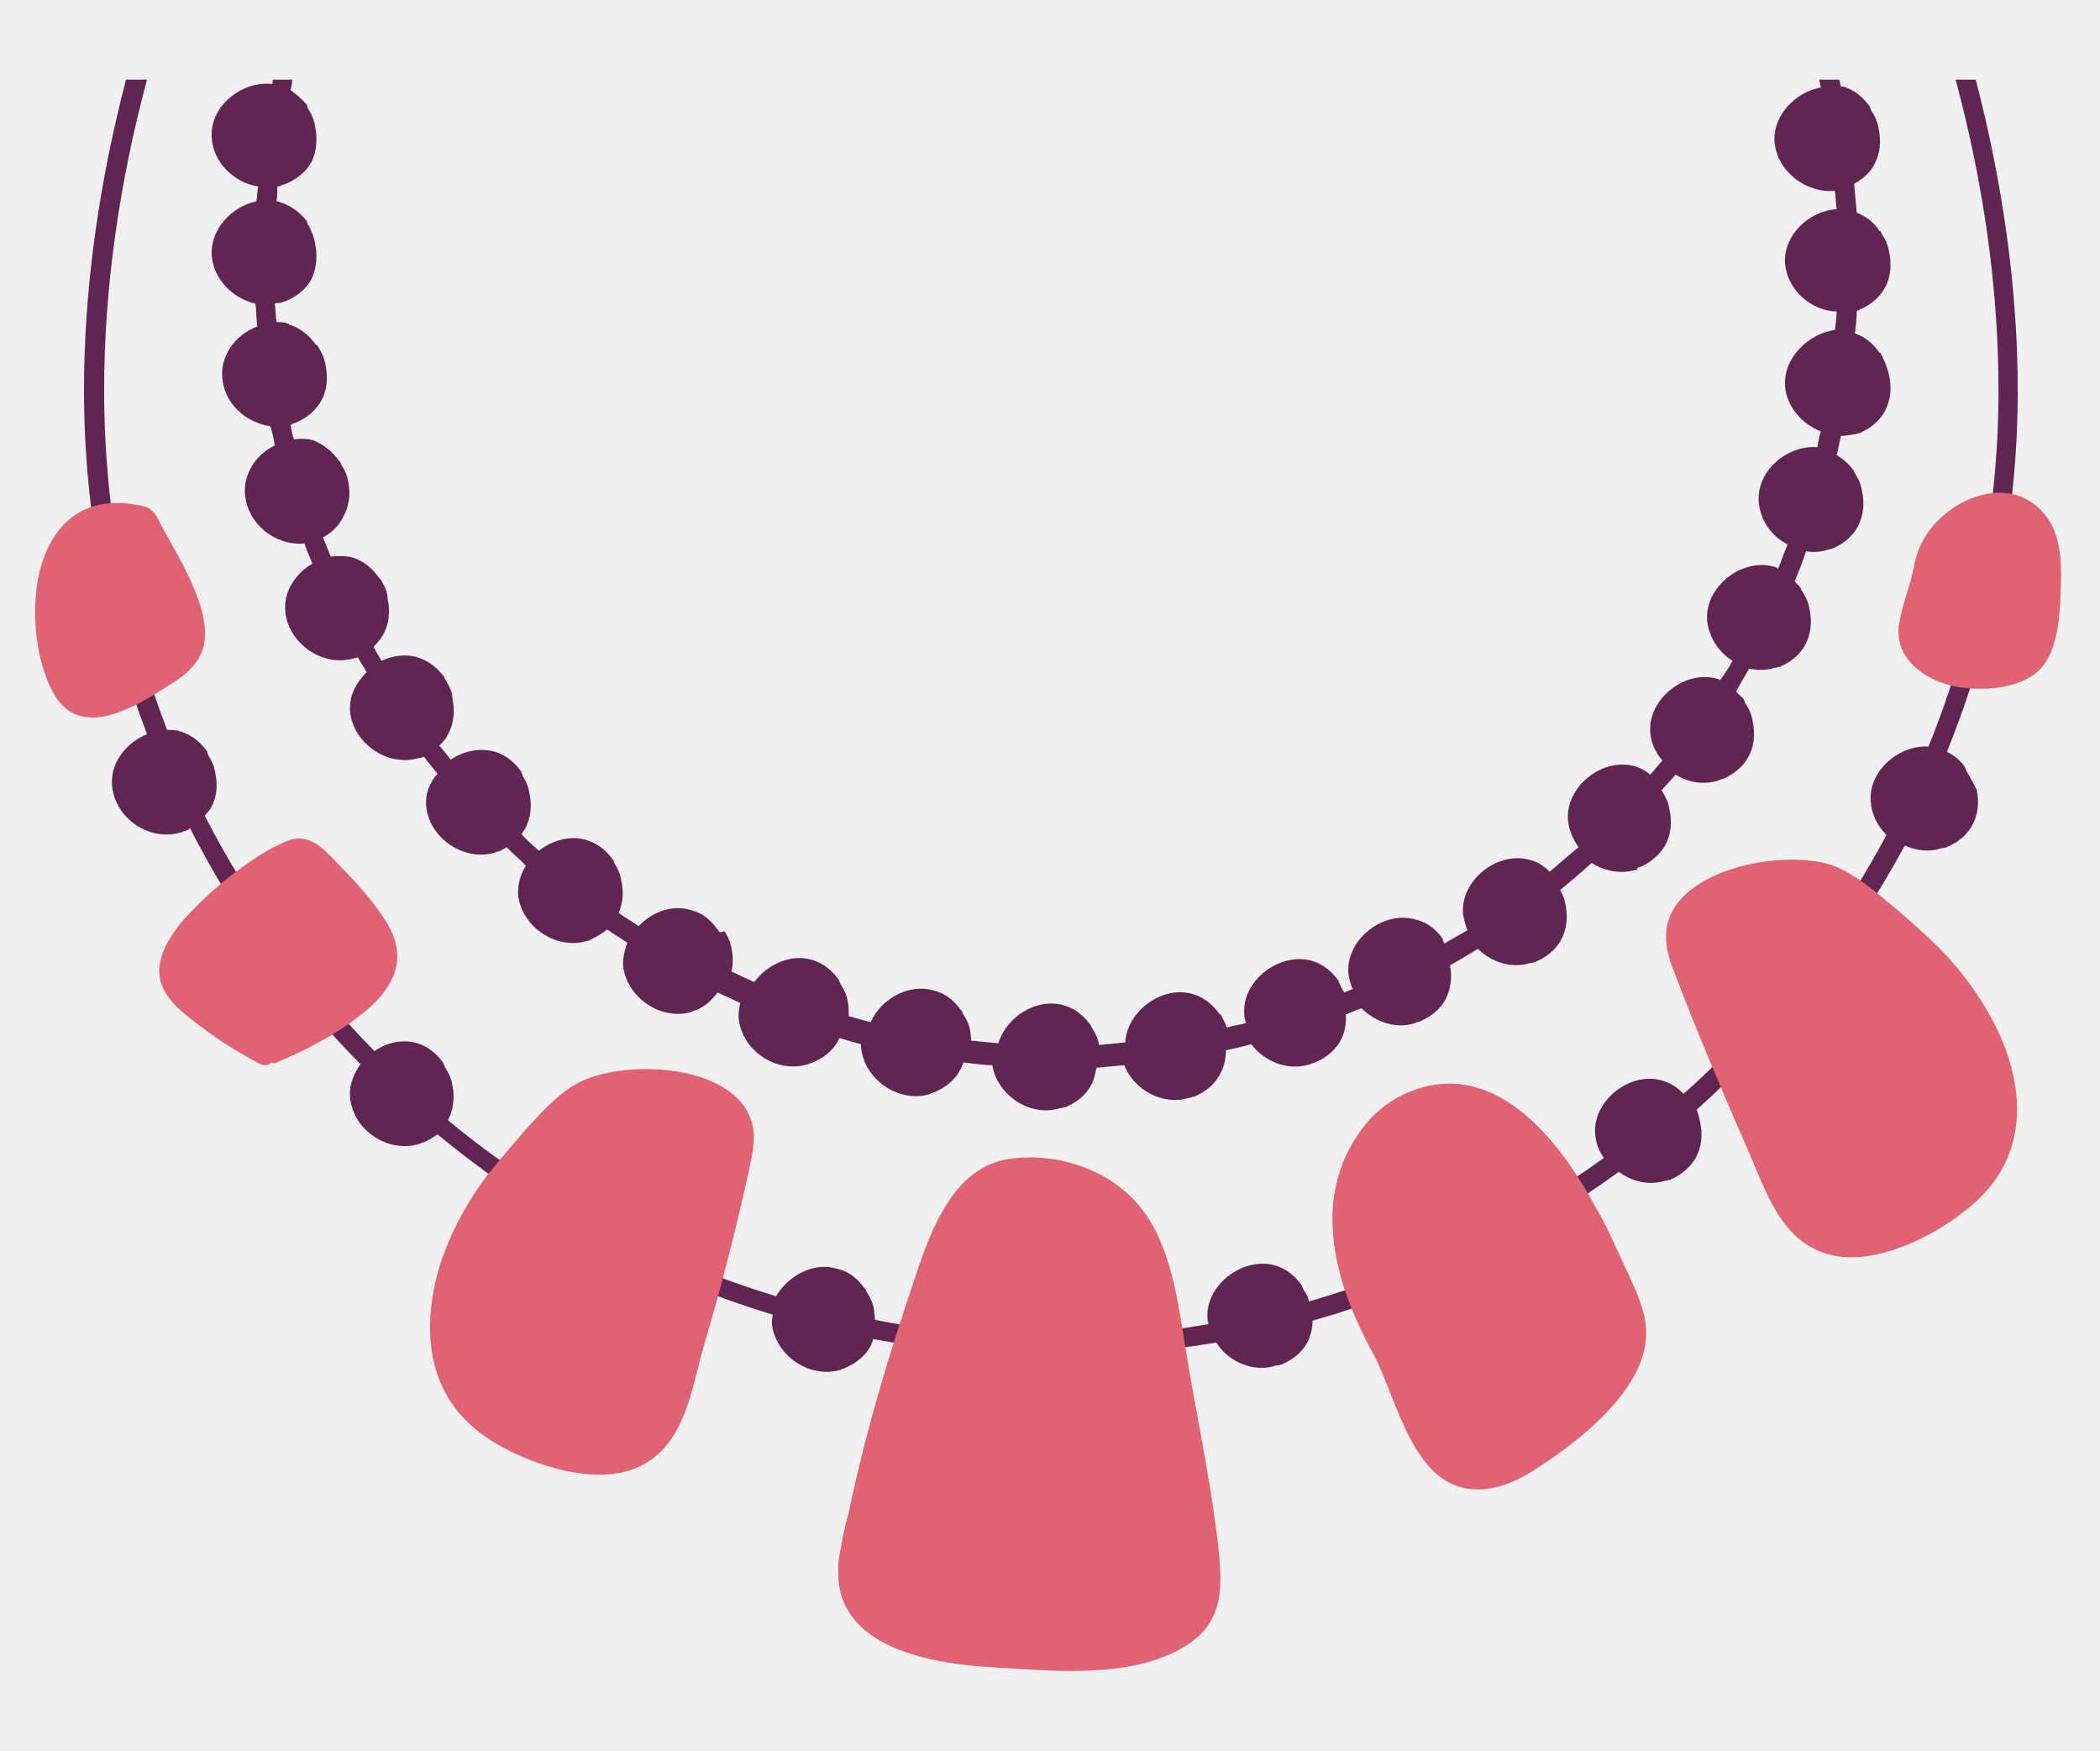
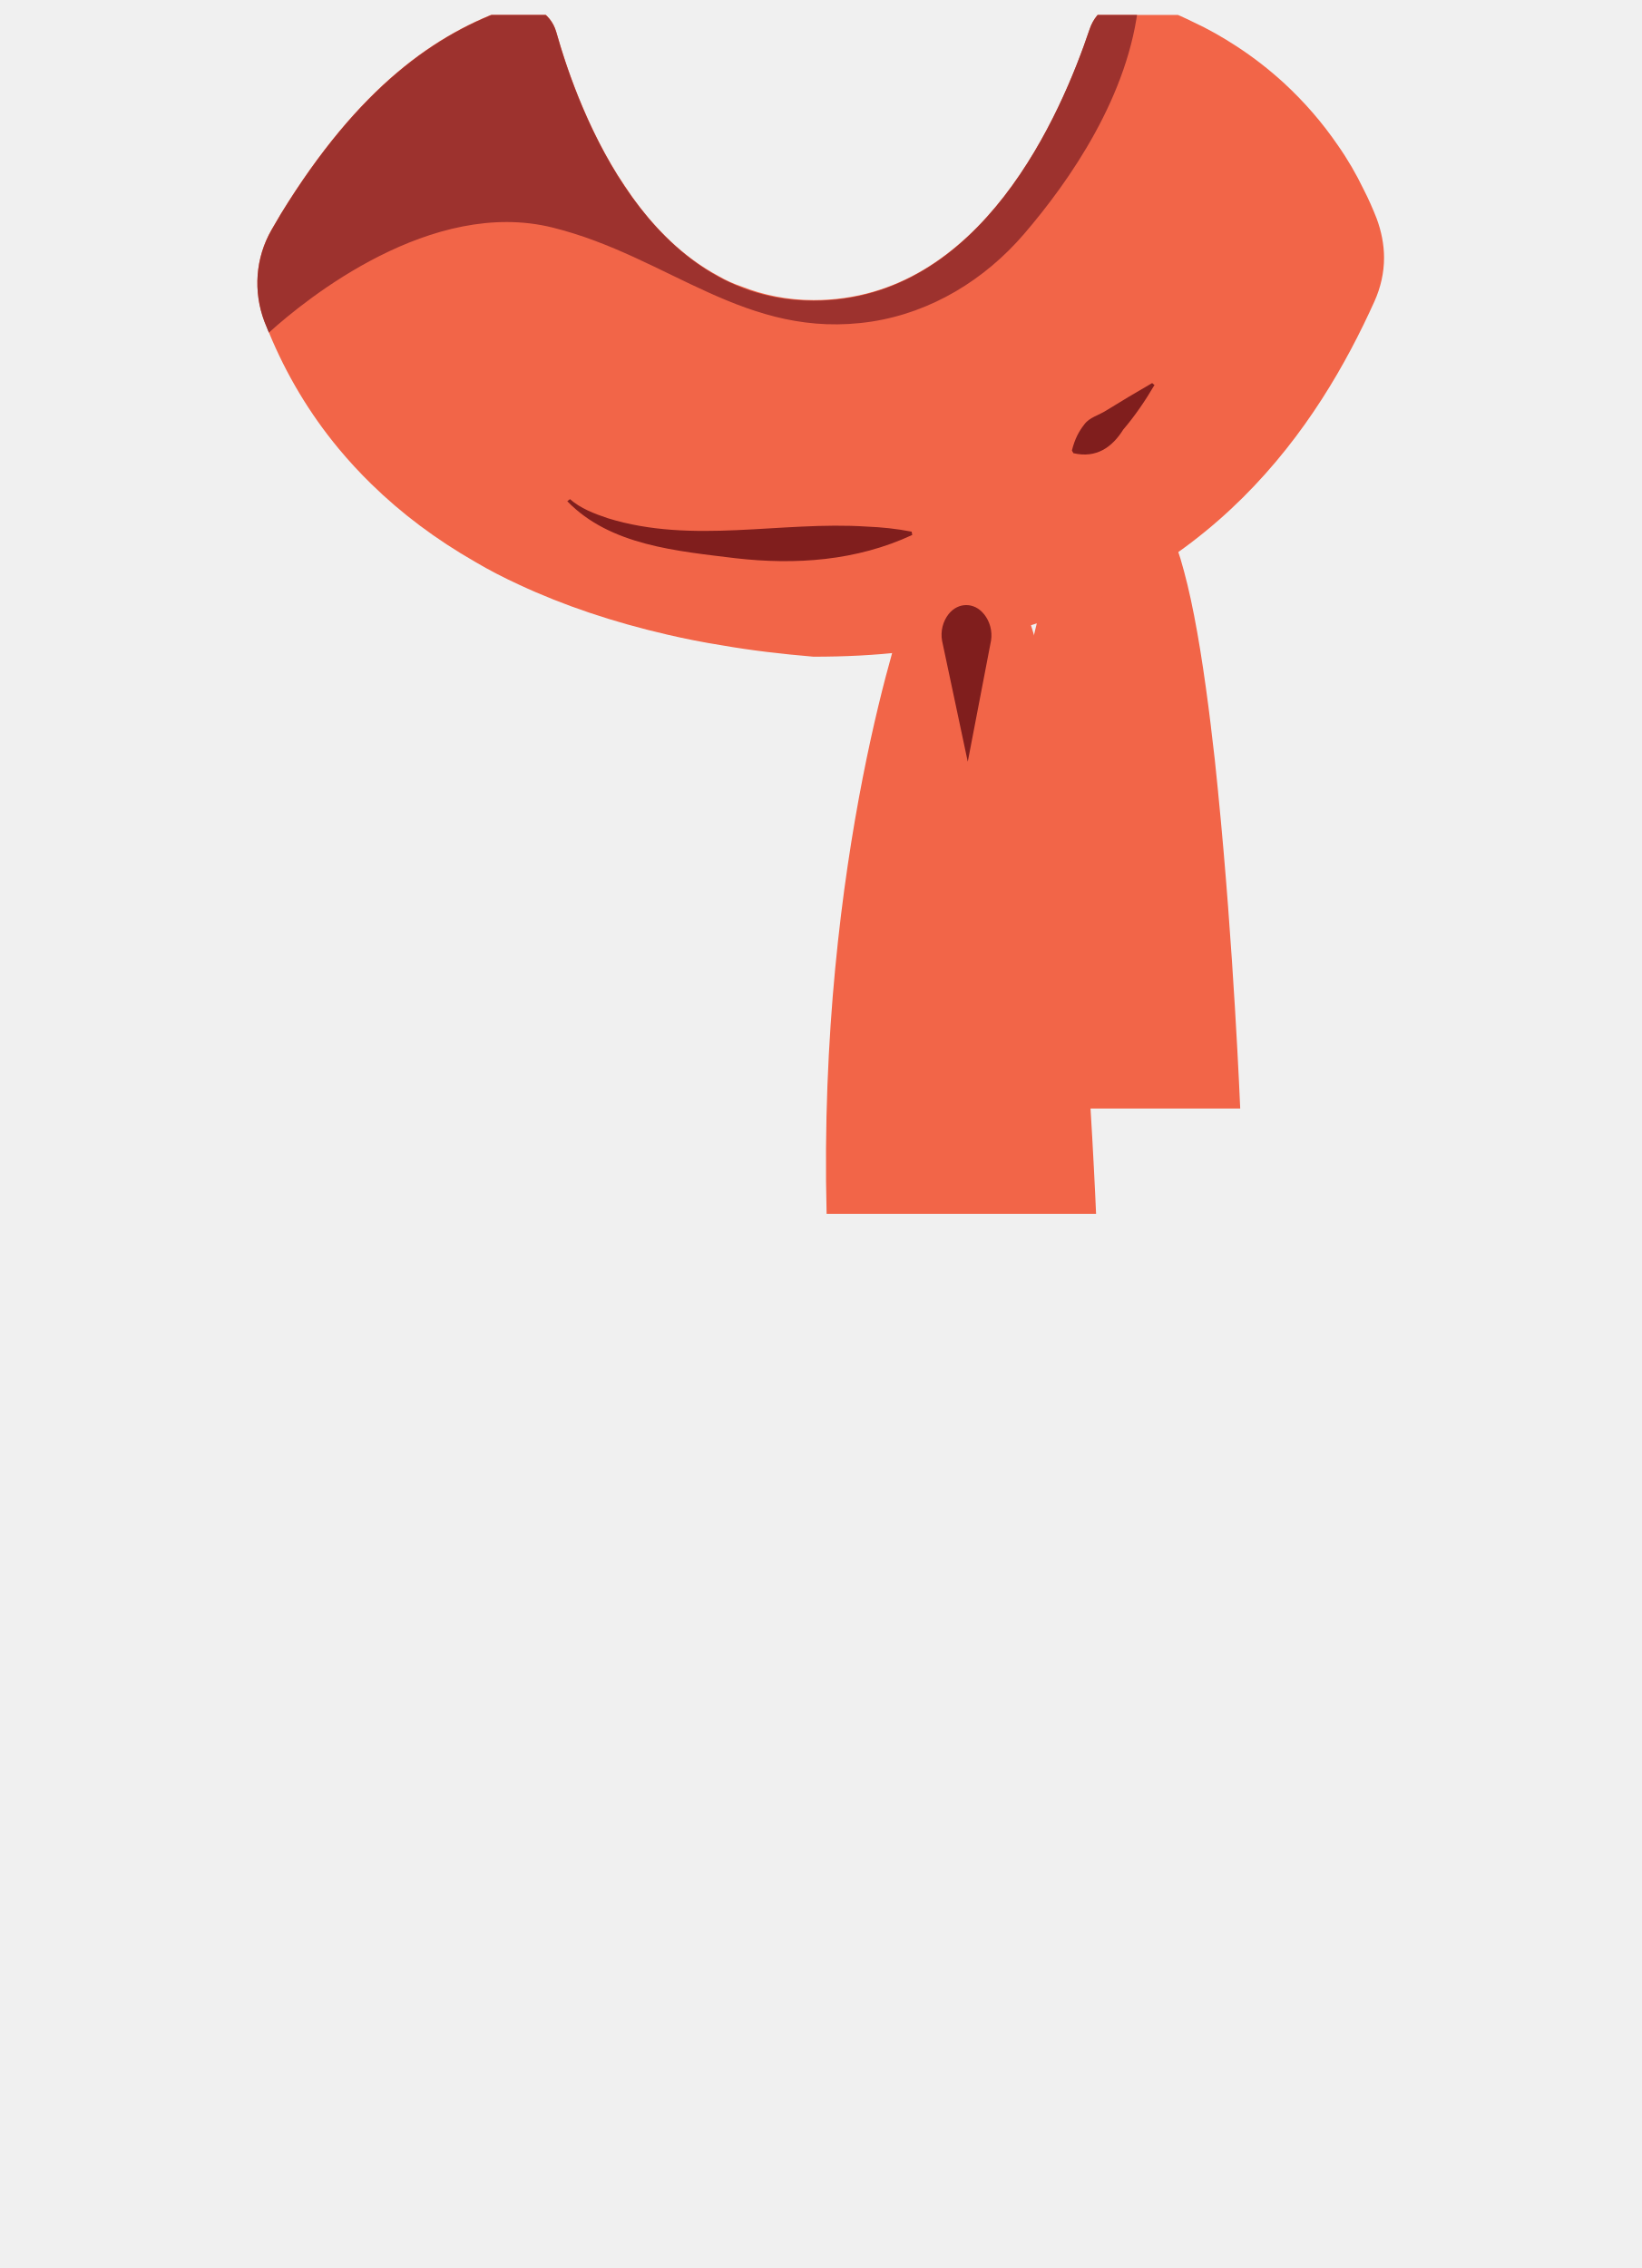
- <svg xmlns="http://www.w3.org/2000/svg" width="24" height="20" viewBox="0 0 24 20" fill="none">
-   <g clip-path="url(#clip0_301_713)">
-     <path d="M22.48 8.82C22.47 8.81 22.47 8.79 22.46 8.78C22.46 8.78 22.46 8.78 22.46 8.77C22.41 8.69 22.33 8.63 22.25 8.59C22.77 7.31 23.06 5.92 23.06 4.46C23.06 3.31 22.89 2.1 22.58 0.91H22.35C22.67 2.1 22.84 3.3 22.84 4.46C22.84 5.9 22.55 7.27 22.04 8.53C21.7 8.51 21.35 8.81 21.38 9.16C21.39 9.31 21.46 9.44 21.56 9.54C20.96 10.66 20.18 11.66 19.24 12.5C19.18 12.43 19.1 12.38 19.01 12.35C18.64 12.23 18.2 12.57 18.23 12.96C18.24 13.06 18.27 13.15 18.33 13.23C17.32 13.96 16.18 14.52 14.96 14.87C14.95 14.82 14.93 14.78 14.9 14.74C14.89 14.73 14.89 14.71 14.88 14.7C14.88 14.7 14.88 14.7 14.88 14.69C14.81 14.59 14.71 14.5 14.58 14.46C14.21 14.35 13.77 14.68 13.8 15.07C13.8 15.09 13.81 15.11 13.81 15.13C13.22 15.23 12.62 15.28 12.01 15.28C11.32 15.28 10.65 15.21 10 15.08C10 15.05 9.99 15.01 9.99 14.97C9.98 14.9 9.95 14.83 9.91 14.77C9.9 14.76 9.9 14.74 9.89 14.73C9.89 14.73 9.89 14.73 9.88 14.72C9.81 14.62 9.71 14.53 9.58 14.5C9.31 14.41 9.01 14.57 8.87 14.81C7.48 14.39 6.21 13.7 5.12 12.8C5.18 12.68 5.2 12.54 5.17 12.4C5.16 12.33 5.13 12.26 5.09 12.2C5.08 12.19 5.08 12.17 5.07 12.16C5.07 12.16 5.07 12.16 5.07 12.15C5 12.05 4.9 11.96 4.77 11.92C4.6 11.87 4.42 11.91 4.28 12.01C3.5 11.22 2.85 10.31 2.34 9.32C2.36 9.29 2.39 9.27 2.41 9.23C2.48 9.11 2.49 8.97 2.46 8.83C2.45 8.76 2.42 8.69 2.38 8.63C2.38 8.62 2.37 8.61 2.37 8.6C2.37 8.6 2.37 8.6 2.37 8.59C2.3 8.49 2.2 8.4 2.07 8.36C2.02 8.34 1.97 8.34 1.91 8.34C1.44 7.13 1.19 5.83 1.19 4.46C1.19 3.31 1.36 2.1 1.68 0.91H1.44C1.13 2.1 0.96 3.3 0.96 4.46C0.96 5.84 1.22 7.17 1.68 8.39C1.45 8.48 1.26 8.71 1.28 8.97C1.31 9.35 1.71 9.62 2.07 9.51C2.08 9.51 2.08 9.51 2.09 9.5C2.1 9.5 2.12 9.49 2.13 9.49C2.14 9.49 2.14 9.48 2.15 9.48C2.16 9.48 2.16 9.47 2.17 9.46C2.68 10.46 3.34 11.37 4.12 12.16C4.04 12.27 3.99 12.4 4 12.53C4.03 12.91 4.43 13.18 4.79 13.07C4.8 13.07 4.8 13.07 4.81 13.06C4.82 13.06 4.84 13.05 4.85 13.05C4.85 13.05 4.86 13.04 4.87 13.04C4.91 13.02 4.96 12.99 5 12.96C6.11 13.88 7.41 14.59 8.83 15.02C8.83 15.05 8.82 15.08 8.82 15.11C8.85 15.48 9.25 15.76 9.61 15.65C9.61 15.65 9.62 15.65 9.62 15.64C9.64 15.64 9.65 15.63 9.66 15.63C9.67 15.63 9.67 15.62 9.68 15.62C9.79 15.57 9.89 15.49 9.95 15.38C9.96 15.35 9.97 15.33 9.98 15.3C10.64 15.42 11.33 15.5 12.02 15.5C12.66 15.5 13.29 15.44 13.9 15.34C14.04 15.56 14.33 15.69 14.59 15.6C14.6 15.6 14.6 15.6 14.61 15.6C14.62 15.6 14.64 15.59 14.65 15.59C14.66 15.59 14.66 15.58 14.67 15.58C14.78 15.53 14.88 15.45 14.94 15.34C14.98 15.26 15 15.18 15 15.09C16.27 14.73 17.45 14.15 18.5 13.39C18.65 13.5 18.85 13.55 19.03 13.49C19.04 13.49 19.04 13.49 19.05 13.49C19.06 13.48 19.08 13.48 19.09 13.48C19.09 13.48 19.1 13.47 19.11 13.47C19.22 13.42 19.32 13.33 19.38 13.23C19.45 13.1 19.46 12.96 19.43 12.82C19.42 12.77 19.41 12.73 19.39 12.68C20.35 11.82 21.15 10.8 21.77 9.66C21.9 9.72 22.05 9.74 22.19 9.69C22.2 9.69 22.2 9.69 22.21 9.69C22.22 9.69 22.24 9.68 22.25 9.68C22.26 9.68 22.26 9.67 22.27 9.67C22.38 9.62 22.48 9.54 22.54 9.43C22.61 9.3 22.62 9.16 22.59 9.02C22.55 8.95 22.52 8.88 22.48 8.82Z" fill="#602651" />
-     <path d="M21.51 4.07C21.5 4.06 21.5 4.04 21.49 4.03C21.49 4.03 21.49 4.03 21.48 4.03C21.41 3.93 21.32 3.85 21.2 3.81C21.21 3.72 21.22 3.64 21.22 3.55C21.23 3.55 21.24 3.55 21.25 3.54C21.26 3.54 21.26 3.53 21.27 3.53C21.38 3.48 21.48 3.4 21.54 3.29C21.61 3.17 21.62 3.02 21.59 2.88C21.58 2.81 21.55 2.74 21.51 2.68C21.5 2.67 21.5 2.65 21.49 2.64C21.49 2.64 21.49 2.64 21.48 2.64C21.42 2.54 21.32 2.47 21.22 2.43C21.21 2.31 21.2 2.21 21.19 2.1C21.28 2.05 21.37 1.98 21.42 1.88C21.49 1.75 21.5 1.61 21.47 1.47C21.46 1.4 21.43 1.33 21.39 1.27C21.38 1.26 21.38 1.24 21.37 1.23C21.37 1.23 21.37 1.23 21.37 1.22C21.3 1.12 21.2 1.03 21.07 0.99C21.06 0.99 21.05 0.99 21.04 0.99C21.03 0.97 21.03 0.94 21.02 0.91H20.79C20.8 0.94 20.8 0.97 20.81 1C20.52 1.05 20.26 1.32 20.28 1.62C20.31 1.96 20.64 2.21 20.97 2.18C20.98 2.25 20.98 2.32 20.99 2.39C20.67 2.41 20.38 2.69 20.4 3.01C20.43 3.32 20.7 3.55 20.99 3.56C20.99 3.63 20.98 3.7 20.97 3.77C20.67 3.81 20.38 4.09 20.4 4.41C20.42 4.65 20.59 4.84 20.81 4.93C20.79 4.99 20.78 5.05 20.77 5.11C20.43 5.08 20.07 5.38 20.1 5.74C20.12 5.95 20.25 6.13 20.43 6.22C20.39 6.31 20.36 6.41 20.32 6.5C20.31 6.49 20.3 6.48 20.29 6.48C19.92 6.36 19.48 6.7 19.51 7.09C19.53 7.28 19.64 7.45 19.8 7.55C19.76 7.63 19.71 7.7 19.66 7.77C19.65 7.77 19.65 7.76 19.64 7.76C19.27 7.64 18.83 7.98 18.86 8.37C18.87 8.49 18.92 8.6 19 8.69C18.95 8.74 18.91 8.8 18.86 8.85C18.81 8.81 18.76 8.78 18.7 8.76C18.33 8.64 17.89 8.98 17.92 9.37C17.93 9.49 17.98 9.59 18.04 9.68C17.93 9.77 17.82 9.87 17.71 9.96C17.65 9.9 17.58 9.85 17.5 9.83C17.13 9.71 16.69 10.05 16.72 10.44C16.73 10.51 16.75 10.57 16.77 10.63C16.68 10.68 16.59 10.73 16.51 10.78C16.5 10.77 16.49 10.75 16.49 10.74C16.49 10.74 16.49 10.74 16.49 10.73C16.42 10.63 16.32 10.54 16.19 10.51C15.82 10.39 15.38 10.73 15.41 11.12C15.42 11.18 15.43 11.24 15.46 11.3C15.43 11.31 15.39 11.33 15.36 11.34C15.35 11.31 15.33 11.29 15.32 11.26C15.31 11.25 15.31 11.23 15.3 11.22C15.3 11.22 15.3 11.22 15.3 11.21C15.23 11.11 15.13 11.02 15 10.98C14.63 10.87 14.19 11.2 14.22 11.59C14.22 11.62 14.23 11.66 14.24 11.69C14.16 11.71 14.09 11.72 14.02 11.74C14.01 11.7 13.99 11.67 13.97 11.63C13.96 11.62 13.96 11.6 13.95 11.59C13.95 11.59 13.95 11.59 13.94 11.59C13.87 11.49 13.77 11.4 13.64 11.36C13.29 11.25 12.88 11.55 12.86 11.91C12.76 11.92 12.66 11.93 12.56 11.94C12.55 11.87 12.52 11.81 12.49 11.76C12.48 11.75 12.48 11.73 12.47 11.73C12.47 11.73 12.47 11.73 12.47 11.72C12.4 11.62 12.3 11.53 12.17 11.49C11.85 11.39 11.5 11.62 11.41 11.92C11.31 11.91 11.2 11.9 11.1 11.89C11.1 11.86 11.09 11.82 11.09 11.79C11.08 11.72 11.05 11.65 11.01 11.59C11 11.58 11 11.56 10.99 11.55C10.99 11.55 10.99 11.55 10.98 11.54C10.91 11.44 10.81 11.35 10.68 11.32C10.39 11.23 10.07 11.41 9.95 11.68L9.7 11.61C9.7 11.56 9.7 11.5 9.69 11.45C9.68 11.38 9.65 11.31 9.61 11.25C9.6 11.24 9.6 11.22 9.59 11.21C9.59 11.21 9.59 11.21 9.59 11.2C9.52 11.1 9.42 11.01 9.29 10.97C9.04 10.89 8.77 11.02 8.62 11.22C8.53 11.18 8.44 11.14 8.36 11.1C8.38 11.01 8.38 10.93 8.36 10.84C8.35 10.77 8.32 10.7 8.28 10.64C8.22 10.66 8.22 10.65 8.21 10.63C8.21 10.63 8.21 10.63 8.2 10.62C8.13 10.52 8.03 10.43 7.9 10.4C7.69 10.33 7.45 10.42 7.3 10.58C7.22 10.53 7.14 10.48 7.07 10.43C7.12 10.31 7.13 10.19 7.1 10.06C7.09 9.99 7.06 9.92 7.02 9.86C7.02 9.86 7.02 9.84 7.01 9.83C6.94 9.73 6.84 9.64 6.71 9.6C6.52 9.54 6.31 9.6 6.16 9.72C6.09 9.66 6.02 9.6 5.96 9.53C5.97 9.51 5.99 9.49 6 9.47C6.07 9.34 6.08 9.2 6.05 9.06C6.04 8.99 6.01 8.92 5.97 8.86C5.97 8.85 5.97 8.84 5.96 8.83C5.96 8.83 5.96 8.83 5.96 8.82C5.89 8.72 5.79 8.63 5.66 8.59C5.48 8.54 5.3 8.58 5.15 8.68C5.11 8.63 5.07 8.57 5.02 8.52C5.06 8.48 5.1 8.44 5.12 8.39C5.19 8.26 5.2 8.12 5.17 7.98C5.17 7.91 5.14 7.85 5.1 7.78C5.09 7.77 5.09 7.76 5.08 7.75C5.08 7.75 5.08 7.75 5.08 7.74C5 7.63 4.9 7.55 4.77 7.51C4.64 7.47 4.49 7.49 4.36 7.55C4.33 7.5 4.3 7.45 4.27 7.39C4.31 7.35 4.35 7.3 4.38 7.25C4.45 7.12 4.46 6.98 4.43 6.84C4.43 6.77 4.4 6.7 4.36 6.64C4.36 6.63 4.35 6.62 4.34 6.61C4.34 6.61 4.34 6.61 4.33 6.6C4.26 6.5 4.16 6.41 4.03 6.37C3.95 6.35 3.86 6.35 3.78 6.36C3.75 6.29 3.72 6.21 3.69 6.14C3.79 6.09 3.87 6.01 3.92 5.91C3.99 5.79 4.01 5.64 3.98 5.51C3.97 5.43 3.94 5.37 3.9 5.31C3.9 5.3 3.89 5.28 3.88 5.27C3.88 5.27 3.88 5.27 3.87 5.26C3.8 5.16 3.7 5.08 3.58 5.03C3.5 5.01 3.43 5.01 3.36 5.02C3.34 4.97 3.33 4.91 3.32 4.85H3.33C3.33 4.85 3.34 4.85 3.34 4.84C3.36 4.84 3.37 4.83 3.38 4.83C3.39 4.83 3.4 4.82 3.4 4.82C3.51 4.77 3.61 4.69 3.67 4.58C3.74 4.46 3.75 4.31 3.72 4.17C3.71 4.1 3.68 4.03 3.64 3.97C3.64 3.96 3.63 3.95 3.62 3.94C3.62 3.94 3.62 3.94 3.61 3.94C3.54 3.84 3.44 3.75 3.31 3.71C3.27 3.68 3.21 3.68 3.16 3.68C3.15 3.61 3.15 3.54 3.14 3.47C3.16 3.46 3.18 3.46 3.21 3.46C3.22 3.46 3.22 3.46 3.23 3.45C3.24 3.45 3.26 3.44 3.27 3.44C3.27 3.44 3.28 3.43 3.29 3.43C3.4 3.38 3.5 3.3 3.56 3.19C3.62 3.06 3.63 2.92 3.6 2.78C3.59 2.71 3.56 2.64 3.53 2.58C3.52 2.57 3.51 2.55 3.51 2.54C3.51 2.54 3.51 2.54 3.51 2.53C3.43 2.43 3.33 2.35 3.2 2.31C3.19 2.3 3.17 2.3 3.16 2.3C3.17 2.24 3.17 2.18 3.17 2.13C3.18 2.13 3.2 2.13 3.21 2.12C3.22 2.12 3.22 2.12 3.23 2.11C3.24 2.11 3.26 2.1 3.27 2.1C3.27 2.1 3.28 2.09 3.29 2.09C3.4 2.04 3.5 1.96 3.56 1.85C3.62 1.73 3.63 1.58 3.6 1.44C3.59 1.37 3.56 1.3 3.52 1.24C3.52 1.23 3.51 1.22 3.51 1.21C3.51 1.21 3.51 1.21 3.51 1.2C3.45 1.13 3.39 1.08 3.32 1.03C3.33 0.99 3.34 0.95 3.34 0.91H3.12L3.11 0.96C2.76 0.92 2.39 1.22 2.42 1.58C2.44 1.86 2.68 2.09 2.95 2.13C2.94 2.19 2.94 2.24 2.93 2.3C2.65 2.36 2.4 2.62 2.42 2.92C2.44 3.19 2.66 3.41 2.92 3.47C2.93 3.56 2.93 3.65 2.94 3.73C2.7 3.82 2.52 4.05 2.54 4.31C2.56 4.61 2.81 4.83 3.09 4.87C3.11 4.94 3.13 5.01 3.14 5.09C2.93 5.19 2.78 5.41 2.8 5.65C2.83 5.99 3.15 6.24 3.48 6.21C3.5 6.28 3.54 6.36 3.57 6.44C3.38 6.55 3.24 6.76 3.26 6.98C3.29 7.35 3.69 7.63 4.05 7.52H4.06C4.07 7.52 4.08 7.51 4.09 7.51C4.12 7.57 4.16 7.62 4.19 7.68C4.07 7.8 3.99 7.95 4 8.12C4.03 8.49 4.43 8.77 4.79 8.66C4.8 8.66 4.8 8.66 4.81 8.66C4.82 8.65 4.84 8.65 4.85 8.65C4.9 8.72 4.95 8.78 5 8.84C4.91 8.94 4.86 9.07 4.87 9.2C4.9 9.58 5.31 9.85 5.66 9.74C5.67 9.74 5.67 9.74 5.68 9.73C5.7 9.73 5.71 9.72 5.72 9.72C5.73 9.72 5.73 9.71 5.74 9.71C5.76 9.7 5.77 9.69 5.79 9.68C5.86 9.75 5.94 9.82 6.01 9.89C5.95 9.99 5.92 10.09 5.92 10.21C5.95 10.58 6.35 10.86 6.71 10.75H6.72C6.74 10.74 6.75 10.74 6.76 10.73C6.77 10.73 6.77 10.72 6.78 10.72C6.84 10.69 6.89 10.66 6.94 10.62C7.01 10.67 7.09 10.72 7.17 10.77C7.14 10.85 7.12 10.93 7.12 11.02C7.15 11.39 7.55 11.67 7.91 11.56C7.91 11.56 7.92 11.56 7.92 11.55C7.94 11.55 7.95 11.54 7.96 11.54C7.97 11.54 7.97 11.53 7.98 11.53C8.07 11.49 8.14 11.42 8.2 11.34C8.29 11.38 8.37 11.42 8.46 11.46C8.45 11.51 8.44 11.56 8.44 11.62C8.47 12 8.87 12.27 9.23 12.16C9.24 12.16 9.24 12.16 9.25 12.15C9.26 12.15 9.28 12.14 9.29 12.14C9.3 12.14 9.3 12.13 9.31 12.13C9.42 12.08 9.52 12 9.58 11.89C9.58 11.88 9.59 11.87 9.59 11.86C9.67 11.88 9.75 11.91 9.84 11.93C9.84 11.94 9.84 11.95 9.84 11.96C9.87 12.33 10.27 12.61 10.63 12.5C10.63 12.5 10.64 12.5 10.64 12.49C10.66 12.49 10.67 12.48 10.68 12.48C10.69 12.48 10.69 12.47 10.7 12.47C10.81 12.42 10.91 12.34 10.97 12.23C10.99 12.2 11 12.17 11.01 12.14C11.12 12.15 11.23 12.17 11.34 12.17C11.4 12.52 11.78 12.77 12.12 12.66C12.13 12.66 12.13 12.66 12.14 12.66C12.15 12.65 12.17 12.65 12.18 12.65C12.19 12.65 12.19 12.64 12.2 12.64C12.31 12.59 12.41 12.51 12.47 12.4C12.5 12.34 12.52 12.27 12.53 12.2C12.64 12.19 12.75 12.18 12.85 12.17C12.96 12.46 13.3 12.64 13.6 12.54H13.61C13.63 12.53 13.64 12.53 13.65 12.53C13.66 12.53 13.66 12.52 13.67 12.52C13.78 12.47 13.88 12.39 13.94 12.28C13.99 12.19 14.01 12.1 14.01 12C14.1 11.98 14.2 11.96 14.3 11.93C14.45 12.13 14.72 12.24 14.97 12.16C14.98 12.16 14.98 12.16 14.99 12.15C15 12.15 15.02 12.14 15.03 12.14C15.03 12.14 15.04 12.13 15.05 12.13C15.16 12.08 15.26 12 15.32 11.89C15.37 11.8 15.39 11.69 15.38 11.59C15.44 11.57 15.5 11.54 15.56 11.52C15.72 11.68 15.96 11.76 16.17 11.69C16.18 11.69 16.18 11.69 16.19 11.68C16.21 11.68 16.22 11.67 16.23 11.67C16.24 11.67 16.24 11.66 16.25 11.66C16.36 11.61 16.46 11.53 16.52 11.42C16.58 11.3 16.6 11.16 16.57 11.03C16.68 10.97 16.78 10.91 16.89 10.84C17.05 11 17.28 11.07 17.5 11H17.51C17.53 11 17.54 10.99 17.55 10.99C17.56 10.99 17.56 10.98 17.57 10.98C17.68 10.93 17.78 10.85 17.84 10.74C17.91 10.61 17.92 10.47 17.89 10.33C17.88 10.27 17.86 10.22 17.83 10.17C17.95 10.07 18.07 9.97 18.19 9.86C18.33 9.95 18.52 9.99 18.69 9.94C18.7 9.94 18.7 9.94 18.71 9.94C18.71 9.91 18.72 9.91 18.74 9.91C18.74 9.91 18.75 9.9 18.76 9.9C18.87 9.85 18.97 9.76 19.03 9.66C19.1 9.53 19.11 9.39 19.08 9.25C19.07 9.18 19.04 9.11 19 9.05C19 9.04 18.99 9.04 18.99 9.03C19.04 8.97 19.1 8.91 19.15 8.85C19.29 8.94 19.47 8.97 19.63 8.92C19.64 8.92 19.64 8.92 19.65 8.91C19.66 8.91 19.68 8.9 19.69 8.9C19.7 8.9 19.7 8.89 19.71 8.89C19.82 8.84 19.92 8.76 19.98 8.65C20.05 8.53 20.06 8.38 20.03 8.24C20.02 8.17 19.99 8.1 19.95 8.04C19.94 8.03 19.94 8.01 19.93 8C19.93 8 19.93 8 19.93 7.99C19.9 7.96 19.87 7.93 19.84 7.9C19.89 7.81 19.94 7.73 19.99 7.64C20.09 7.66 20.19 7.66 20.28 7.63C20.29 7.63 20.29 7.63 20.3 7.63C20.32 7.62 20.33 7.62 20.34 7.62C20.35 7.62 20.35 7.61 20.36 7.61C20.47 7.56 20.57 7.48 20.63 7.37C20.7 7.24 20.71 7.1 20.68 6.96C20.67 6.89 20.64 6.82 20.6 6.76C20.59 6.75 20.58 6.73 20.58 6.72C20.56 6.69 20.53 6.67 20.51 6.64C20.56 6.53 20.6 6.42 20.64 6.3C20.72 6.31 20.81 6.31 20.89 6.28H20.9C20.92 6.27 20.93 6.27 20.94 6.27C20.95 6.27 20.95 6.26 20.96 6.26C21.07 6.21 21.17 6.13 21.23 6.02C21.3 5.89 21.31 5.75 21.28 5.61C21.27 5.54 21.24 5.47 21.2 5.41C21.19 5.4 21.19 5.38 21.18 5.37C21.13 5.3 21.06 5.24 20.99 5.2C21.01 5.13 21.02 5.06 21.04 4.98C21.09 4.98 21.15 4.97 21.2 4.96H21.21C21.23 4.95 21.24 4.95 21.25 4.95C21.26 4.95 21.26 4.94 21.27 4.94C21.38 4.89 21.48 4.81 21.54 4.7C21.61 4.57 21.62 4.43 21.59 4.29C21.57 4.2 21.54 4.13 21.51 4.07Z" fill="#602651" />
-     <path d="M9.59 17.79C9.58 17.85 9.58 17.91 9.58 17.96C9.57 18.84 10.67 19.01 11.34 19.05C12.04 19.09 12.94 19.19 13.56 18.8C14 18.52 13.97 18.11 13.92 17.64C13.83 16.87 13.66 16.11 13.54 15.35C13.45 14.79 13.36 14.12 12.95 13.7C12.59 13.33 12.04 13.17 11.54 13.24C10.9 13.33 10.64 14.05 10.46 14.59C10.16 15.47 9.89 16.37 9.7 17.28C9.65 17.45 9.62 17.62 9.59 17.79Z" fill="#E16272" />
-     <path d="M5.68 16.5C6.11 16.75 6.84 16.99 7.32 16.75C7.83 16.5 7.9 15.88 8.04 15.39C8.24 14.72 8.41 14.05 8.56 13.37C8.59 13.22 8.63 13.06 8.61 12.91C8.5 12.13 7.07 12.08 6.56 12.4C6.36 12.52 6.2 12.7 6.04 12.87C5.89 13.04 5.74 13.22 5.59 13.4C5.33 13.74 5.1 14.16 4.99 14.59C4.81 15.32 4.92 16.06 5.68 16.5Z" fill="#E16272" />
-     <path d="M22.87 11.86C22.69 11.45 22.41 11.07 22.1 10.77C21.93 10.61 21.76 10.46 21.58 10.31C21.4 10.16 21.22 10.01 21 9.91C20.45 9.67 19.04 9.92 19.04 10.7C19.04 10.85 19.09 11 19.15 11.15C19.4 11.8 19.67 12.44 19.95 13.08C20.16 13.54 20.32 14.15 20.86 14.32C21.37 14.49 22.06 14.15 22.45 13.84C23.16 13.3 23.16 12.54 22.87 11.86Z" fill="#E16272" />
-     <path d="M15.23 14.01C15.25 14.53 15.45 15.02 15.7 15.48C15.99 16.03 16.17 17.12 17 17.01C17.23 16.98 17.43 16.87 17.62 16.74C18.12 16.41 18.93 15.77 18.8 15.08C18.76 14.86 18.65 14.65 18.56 14.45C18.46 14.24 18.37 14.02 18.25 13.82C17.87 13.11 17.19 12.18 16.27 12.42C15.94 12.51 15.68 12.71 15.51 12.98C15.31 13.27 15.21 13.65 15.23 14.01Z" fill="#E16272" />
-     <path d="M1.83 11.19C1.88 11.42 2.1 11.58 2.27 11.71C2.49 11.88 2.73 12.03 2.98 12.16C3.03 12.18 3.07 12.17 3.1 12.14C3.12 12.15 3.14 12.15 3.16 12.14C3.45 12.02 3.72 11.88 3.97 11.71C4.18 11.56 4.4 11.39 4.5 11.14C4.59 10.91 4.52 10.68 4.38 10.48C4.24 10.27 4.06 10.07 3.88 9.89C3.72 9.72 3.54 9.5 3.28 9.61C3.05 9.7 2.83 9.86 2.63 10.01C2.43 10.17 2.24 10.35 2.07 10.54C1.93 10.72 1.78 10.95 1.83 11.19Z" fill="#E16272" />
-     <path d="M0.59 7.88C0.88 8.47 1.5 8.11 1.93 7.83C2.1 7.73 2.26 7.6 2.32 7.41C2.45 6.97 2 6.31 1.81 5.94C1.79 5.9 1.77 5.86 1.73 5.83C1.69 5.79 1.63 5.78 1.57 5.77C0.88 5.64 0.53 6.08 0.43 6.64C0.36 7.06 0.42 7.54 0.59 7.88Z" fill="#E16272" />
-     <path d="M22.38 7.85C22.69 7.9 23.17 7.87 23.37 7.58C23.52 7.36 23.54 7.03 23.55 6.78C23.56 6.51 23.57 6.19 23.42 5.95C23.01 5.31 22.1 5.73 21.91 6.33C21.87 6.45 21.86 6.57 21.82 6.69C21.77 6.85 21.72 7.01 21.7 7.16C21.66 7.55 22.03 7.79 22.38 7.85Z" fill="#E16272" />
+ <svg xmlns="http://www.w3.org/2000/svg" width="55" height="76" viewBox="0 0 55 76" fill="none">
+   <g clip-path="url(#clip0_323_583)">
+     <path d="M41.56 37.146H33.06C33.04 36.556 33.04 35.986 33.04 35.416C33.04 34.546 33.06 33.706 33.09 32.886C33.19 30.546 33.4 28.416 33.67 26.546C33.82 25.436 34 24.426 34.17 23.506C34.84 20.056 35.55 18.046 35.55 18.046C37.56 13.266 38.85 16.676 39.22 17.756C39.27 17.906 39.3 18.006 39.32 18.046C39.49 18.446 39.64 18.976 39.79 19.586C40.1 20.866 40.36 22.546 40.58 24.356V24.366C40.67 25.086 40.75 25.806 40.82 26.546V26.556C41.34 31.746 41.56 37.146 41.56 37.146Z" fill="#F26548" />
+     <path d="M46.38 8.636C46.38 9.136 46.27 9.626 46.06 10.096C44.18 14.266 40.61 19.686 32.76 21.436C31.97 21.616 31.14 21.756 30.26 21.846C29.32 21.956 28.32 22.006 27.26 22.006C26.2 21.916 25.17 21.796 24.2 21.626C23.57 21.526 22.96 21.406 22.36 21.266C20.54 20.846 18.88 20.286 17.4 19.596C16.88 19.356 16.39 19.106 15.92 18.826C14.61 18.076 13.45 17.206 12.45 16.226C12.06 15.846 11.69 15.446 11.35 15.036C10.37 13.856 9.59 12.546 9.01 11.136C8.96 11.016 8.91 10.886 8.86 10.766C8.48 9.756 8.56 8.636 9.1 7.696L9.41 7.166C12.03 2.896 14.62 1.106 17.1 0.256C17.76 0.026 18.45 0.396 18.64 1.066C18.98 2.266 19.62 4.136 20.69 5.856C20.84 6.086 20.99 6.316 21.15 6.546C21.92 7.636 22.88 8.606 24.07 9.246C24.31 9.386 24.57 9.506 24.84 9.596C25.57 9.886 26.38 10.056 27.27 10.056C32.91 10.056 35.57 3.786 36.52 0.966C36.75 0.266 37.47 -0.124 38.18 0.036C38.22 0.046 38.26 0.056 38.29 0.066C38.88 0.246 39.44 0.466 39.98 0.736C40.48 0.966 40.97 1.246 41.43 1.546C42 1.916 42.54 2.336 43.04 2.796C43.71 3.416 44.31 4.106 44.83 4.866C45.16 5.336 45.45 5.836 45.7 6.356C45.86 6.666 46 6.986 46.13 7.316C46.29 7.746 46.38 8.196 46.38 8.636Z" fill="#F26548" />
+     <path d="M38.16 0.046C37.85 3.186 35.84 6.066 34.32 7.836C33 9.376 31.21 10.466 29.21 10.776C24.99 11.416 22.43 8.596 18.52 7.626C14.46 6.616 10.27 10.006 9.01 11.146C8.96 11.026 8.91 10.896 8.86 10.776C8.48 9.766 8.56 8.646 9.1 7.706L9.41 7.176C12.03 2.906 14.62 1.116 17.1 0.266C17.76 0.036 18.45 0.406 18.64 1.076C19.41 3.816 21.77 10.076 27.26 10.076C32.9 10.076 35.56 3.806 36.51 0.986C36.74 0.286 37.45 -0.104 38.16 0.046Z" fill="#9D322E" />
+     <path d="M30.35 20.406C30.35 20.406 27.4 28.706 27.7 40.676H36.73C36.73 40.676 36.07 24.566 34.35 20.406C34.22 20.076 32.78 14.636 30.35 20.406Z" fill="#F26548" />
+     <path d="M31.57 21.476L32.43 25.526L33.21 21.466C33.26 21.146 33.17 20.826 32.98 20.586L32.97 20.576C32.65 20.176 32.11 20.176 31.79 20.576C31.6 20.816 31.51 21.146 31.57 21.476Z" fill="#801E1D" />
+     <path d="M19.01 16.796C20.45 18.286 22.71 18.466 24.65 18.706C26.66 18.936 28.7 18.796 30.57 17.926L30.55 17.816C30.04 17.716 29.54 17.666 29.05 17.646C26.16 17.456 23.21 18.246 20.37 17.366C19.92 17.216 19.45 17.036 19.1 16.726L19.01 16.796Z" fill="#801E1D" />
+     <path d="M38.61 12.836C38.09 13.136 37.57 13.446 37.07 13.756C36.82 13.916 36.51 13.986 36.34 14.216C36.16 14.446 36.02 14.696 35.92 15.096L35.97 15.186C36.74 15.366 37.27 14.986 37.64 14.396C38.04 13.926 38.38 13.426 38.69 12.896C38.68 12.906 38.61 12.836 38.61 12.836Z" fill="#801E1D" />
  </g>
  <defs>
-     <clipPath id="clip0_301_713">
-       <rect width="23.15" height="18.18" fill="white" transform="translate(0.399902 0.910034)" />
+     <clipPath id="clip0_323_583">
+       <rect width="55" height="75" fill="white" transform="translate(0 0.5)" />
    </clipPath>
  </defs>
</svg>
